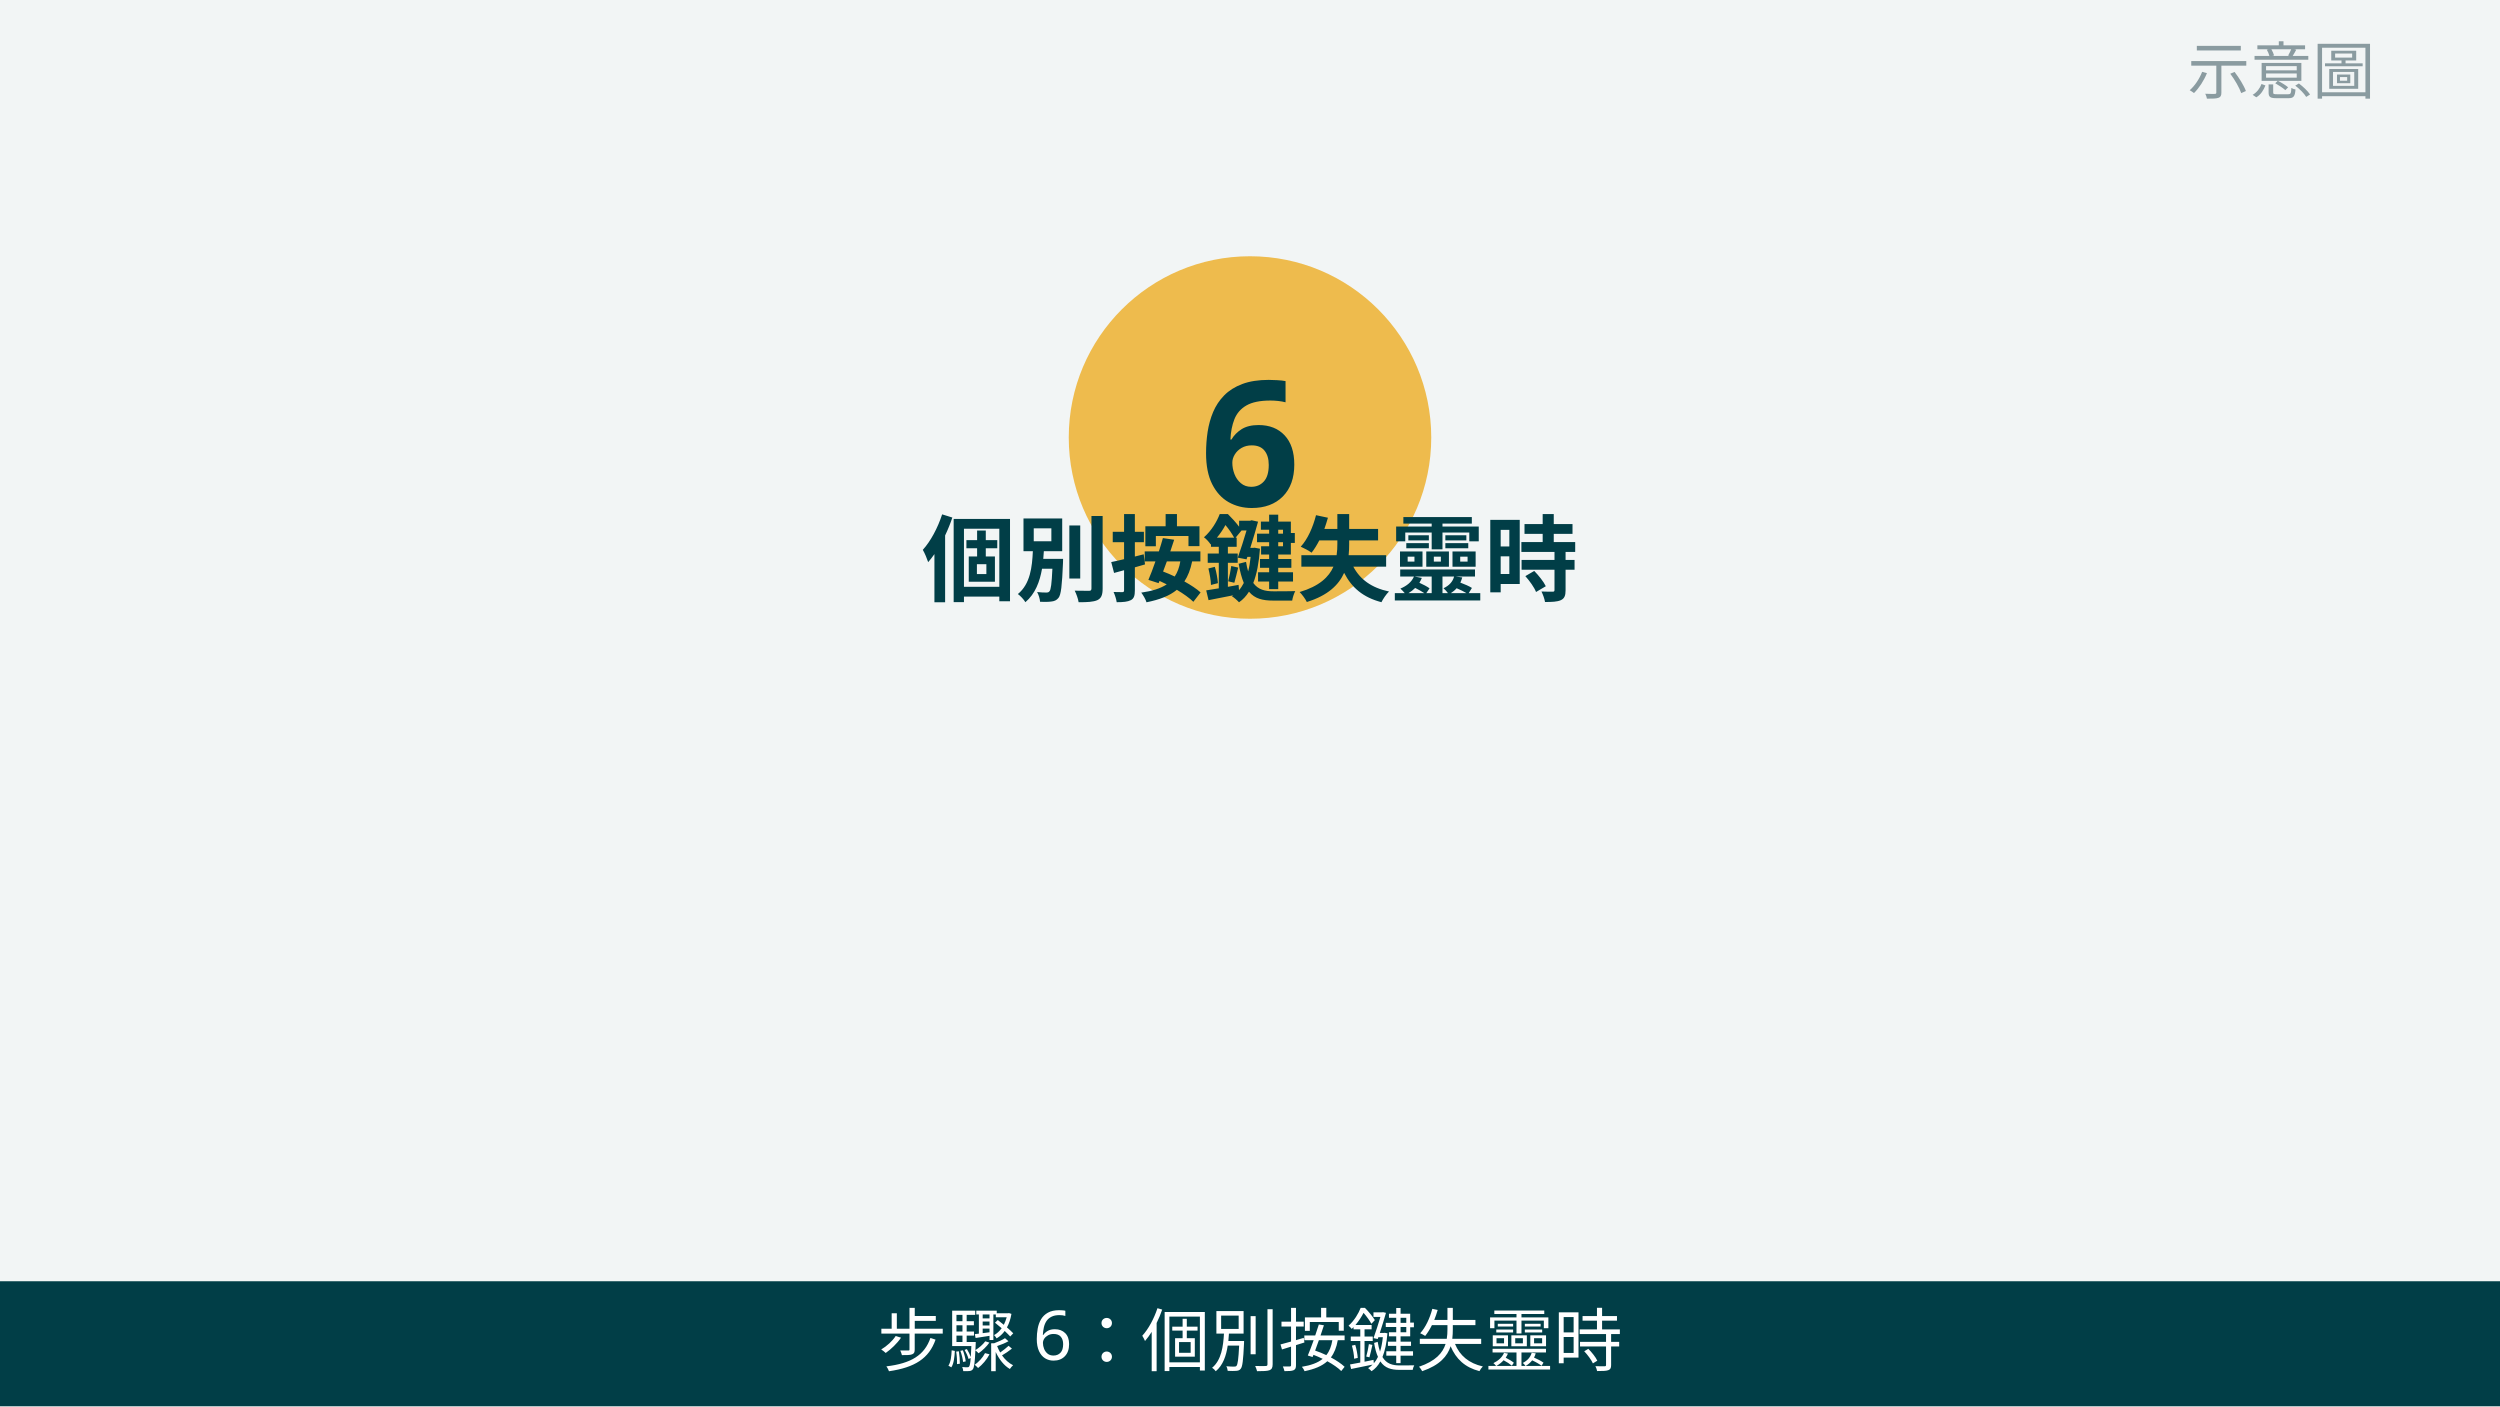
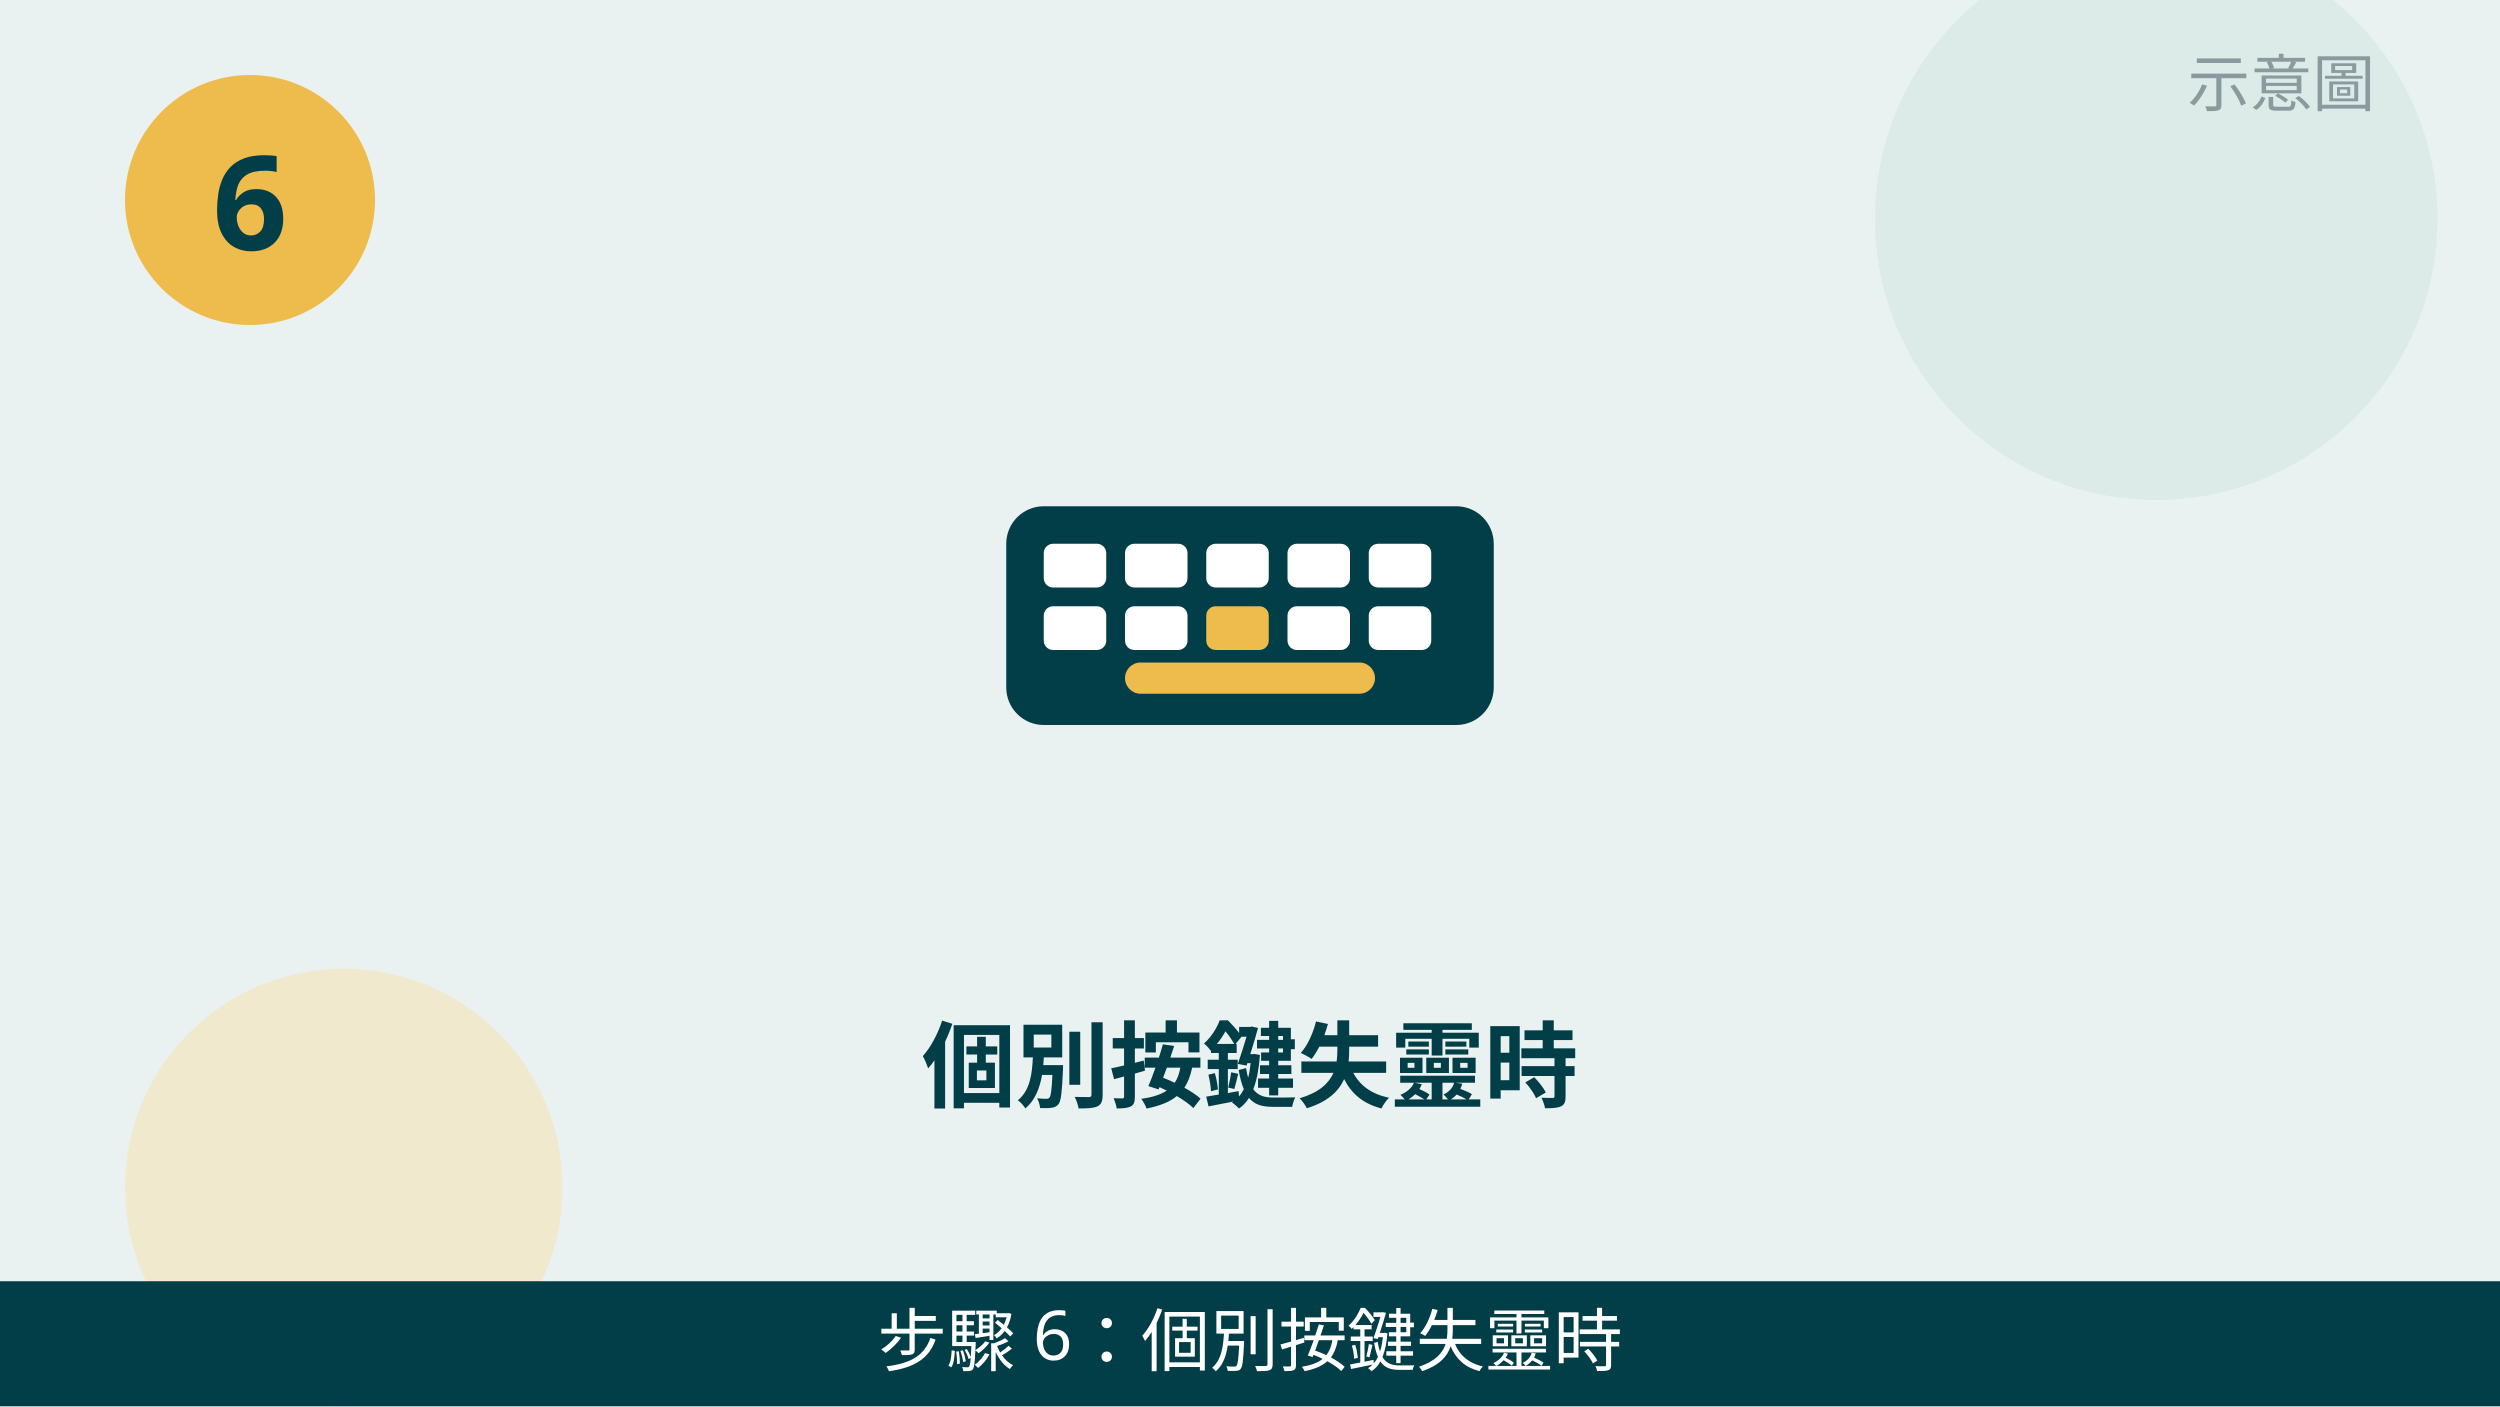
<svg xmlns="http://www.w3.org/2000/svg" width="800" height="450" viewBox="0 0 800 450" font-family="Noto Sans TC, sans-serif">
-   <rect width="800" height="450" fill="#f2f5f5" />
-   <text x="700" y="30" font-size="20" fill="#8a9ba0">示意圖</text>
-   <circle cx="400" cy="140" r="58" fill="#eebb4d" />
-   <text x="400" y="162" font-size="56" fill="#013e47" text-anchor="middle" font-weight="bold">6</text>
-   <text x="400" y="190" font-size="30" fill="#013e47" text-anchor="middle" font-weight="bold">個別按鍵失靈時</text>
+   <rect width="800" height="450" fill="#e9f2f1" />
+   <circle cx="690" cy="70" r="90" fill="#dcebe8" />
+   <circle cx="110" cy="380" r="70" fill="#f3e5bd" opacity="0.7" />
+   <text x="700" y="34" font-size="20" fill="#8a9ba0">示意圖</text>
+   <circle cx="80" cy="64" r="40" fill="#eebb4d" />
+   <text x="80" y="80" font-size="42" fill="#013e47" text-anchor="middle" font-weight="bold">6</text>
+   <g transform="translate(300,96)">
+     <rect x="22" y="66" width="156" height="70" rx="12" fill="#013e47" />
+     <rect x="34" y="78" width="20" height="14" rx="3" fill="#ffffff" />
+     <rect x="60" y="78" width="20" height="14" rx="3" fill="#ffffff" />
+     <rect x="86" y="78" width="20" height="14" rx="3" fill="#ffffff" />
+     <rect x="112" y="78" width="20" height="14" rx="3" fill="#ffffff" />
+     <rect x="138" y="78" width="20" height="14" rx="3" fill="#ffffff" />
+     <rect x="34" y="98" width="20" height="14" rx="3" fill="#ffffff" />
+     <rect x="60" y="98" width="20" height="14" rx="3" fill="#ffffff" />
+     <rect x="86" y="98" width="20" height="14" rx="3" fill="#eebb4d" />
+     <rect x="112" y="98" width="20" height="14" rx="3" fill="#ffffff" />
+     <rect x="138" y="98" width="20" height="14" rx="3" fill="#ffffff" />
+     <rect x="60" y="116" width="80" height="10" rx="5" fill="#eebb4d" />
+   </g>
+   <text x="400" y="352" font-size="30" fill="#013e47" text-anchor="middle" font-weight="bold">個別按鍵失靈時</text>
  <rect x="0" y="410" width="800" height="40" fill="#013e47" />
  <text x="400" y="437" font-size="22" fill="#ffffff" text-anchor="middle">步驟 6：個別按鍵失靈時</text>
</svg>
